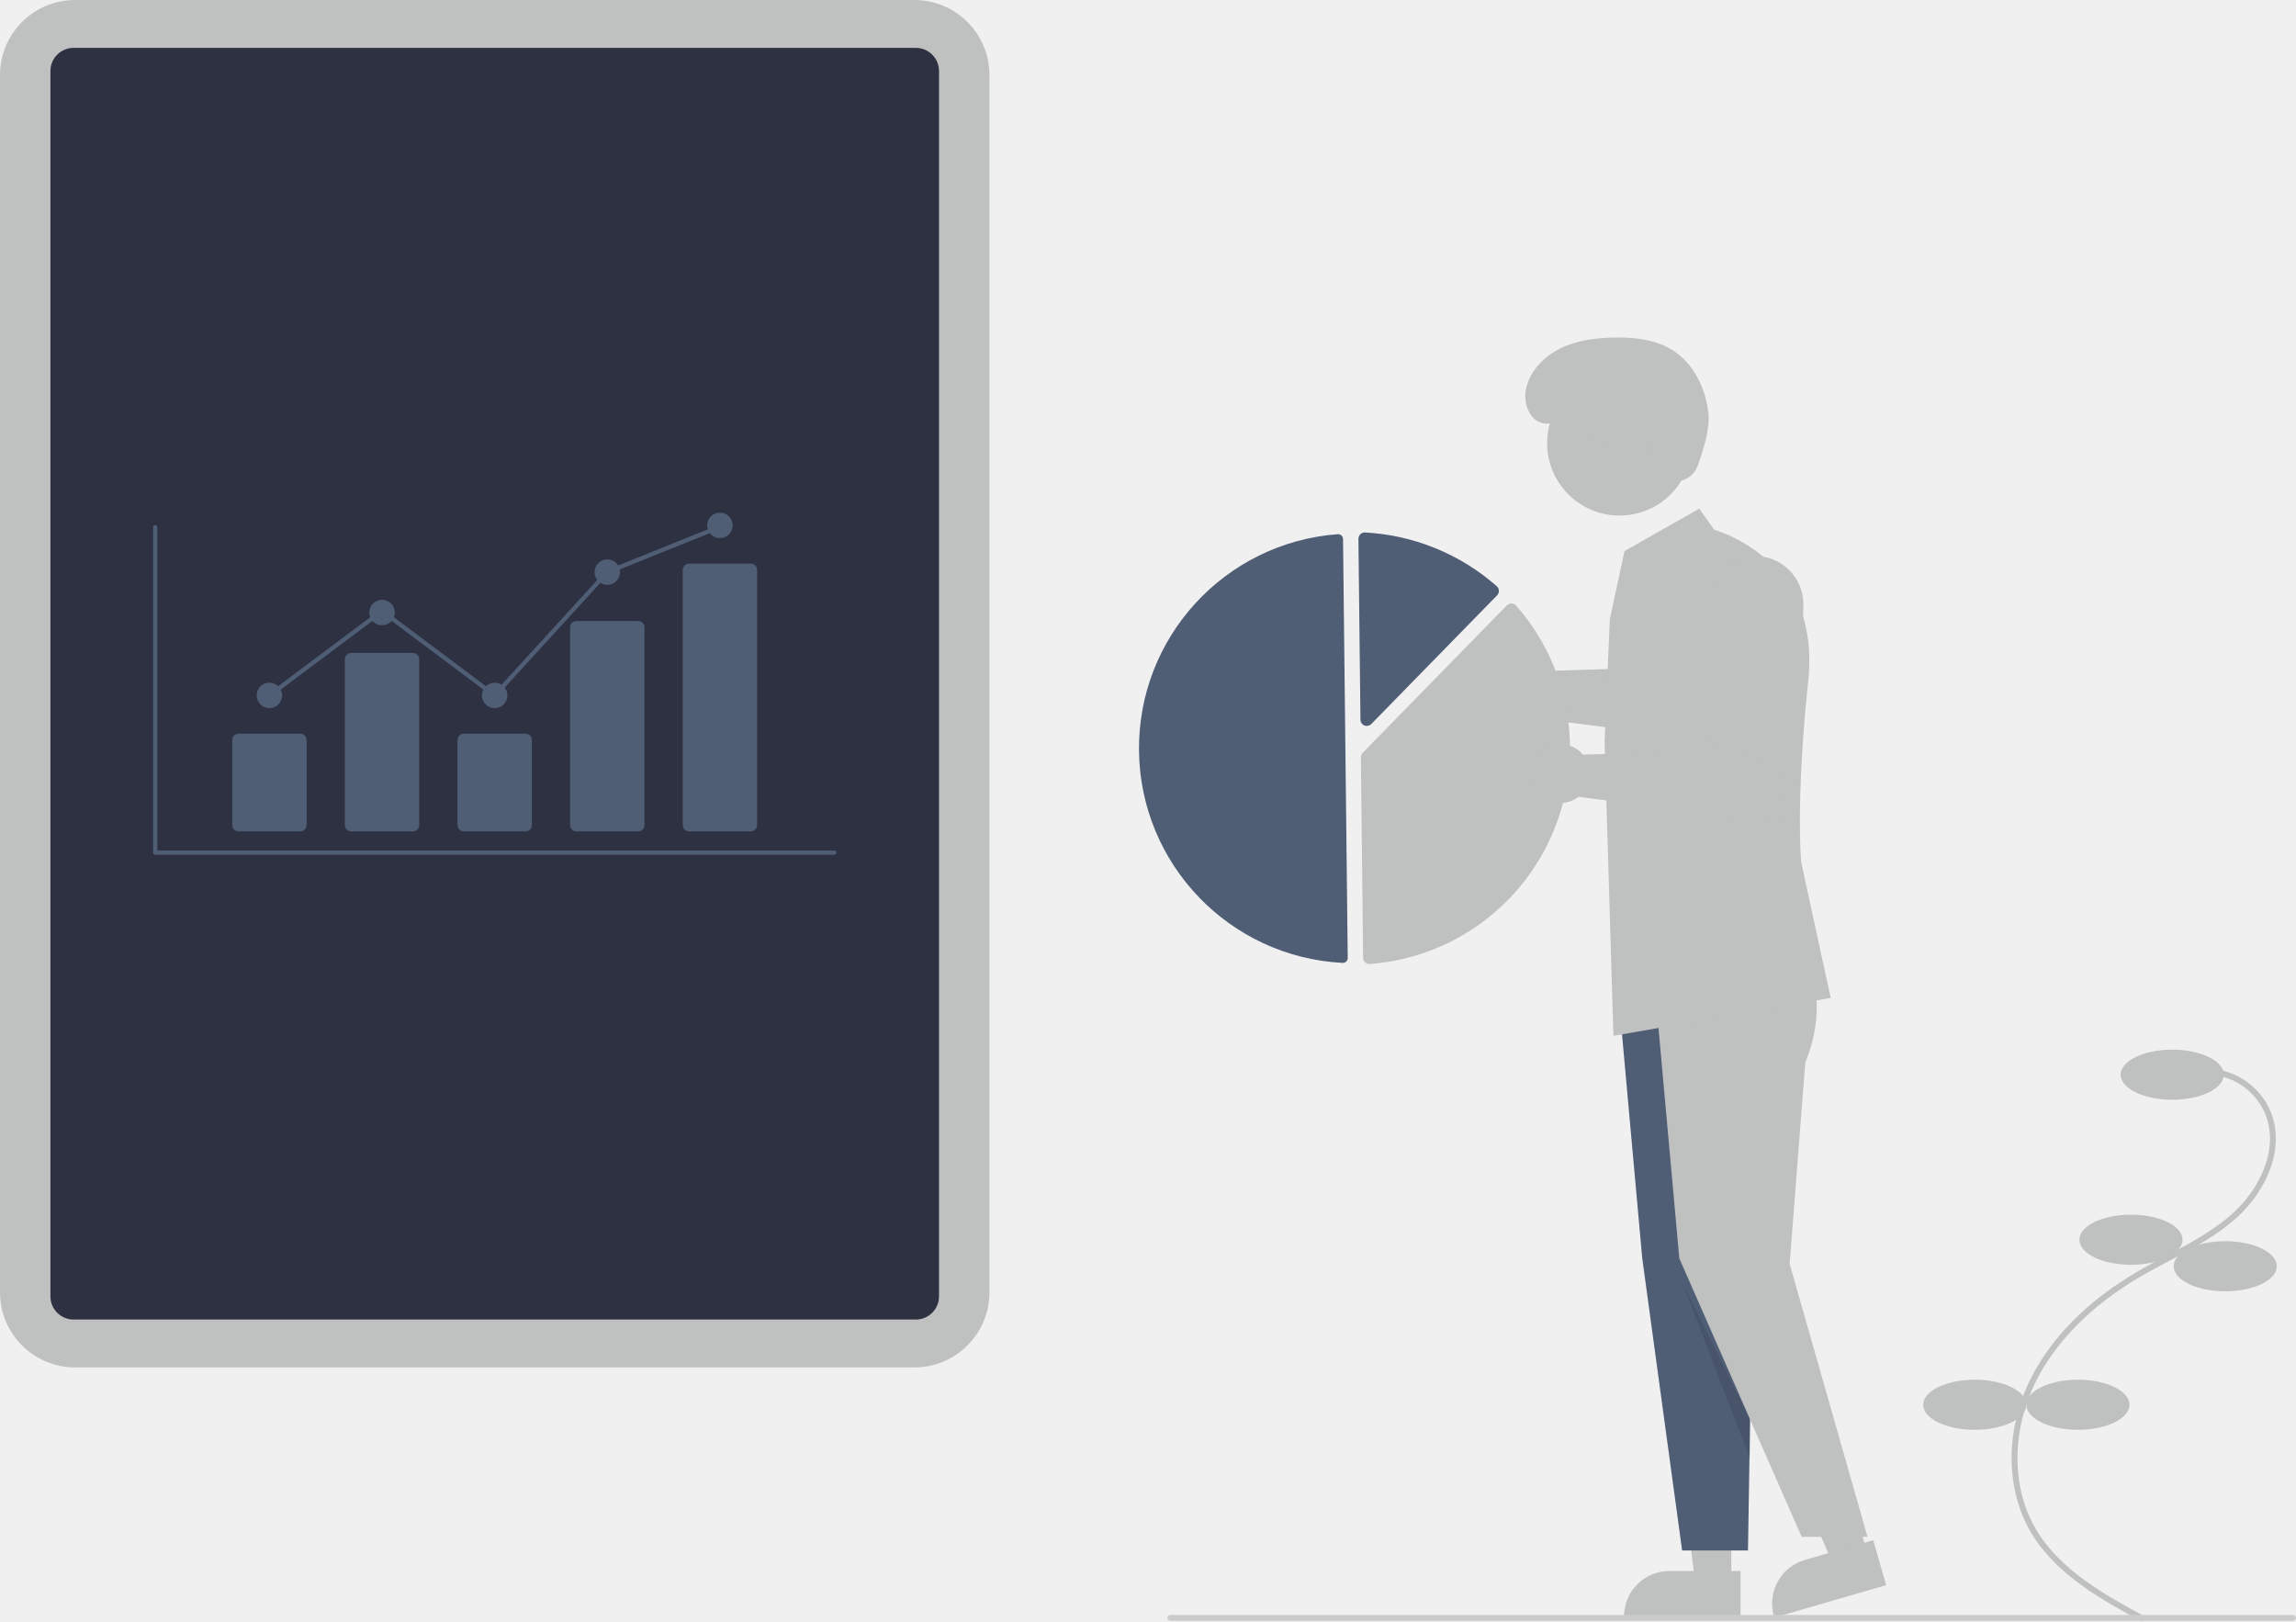
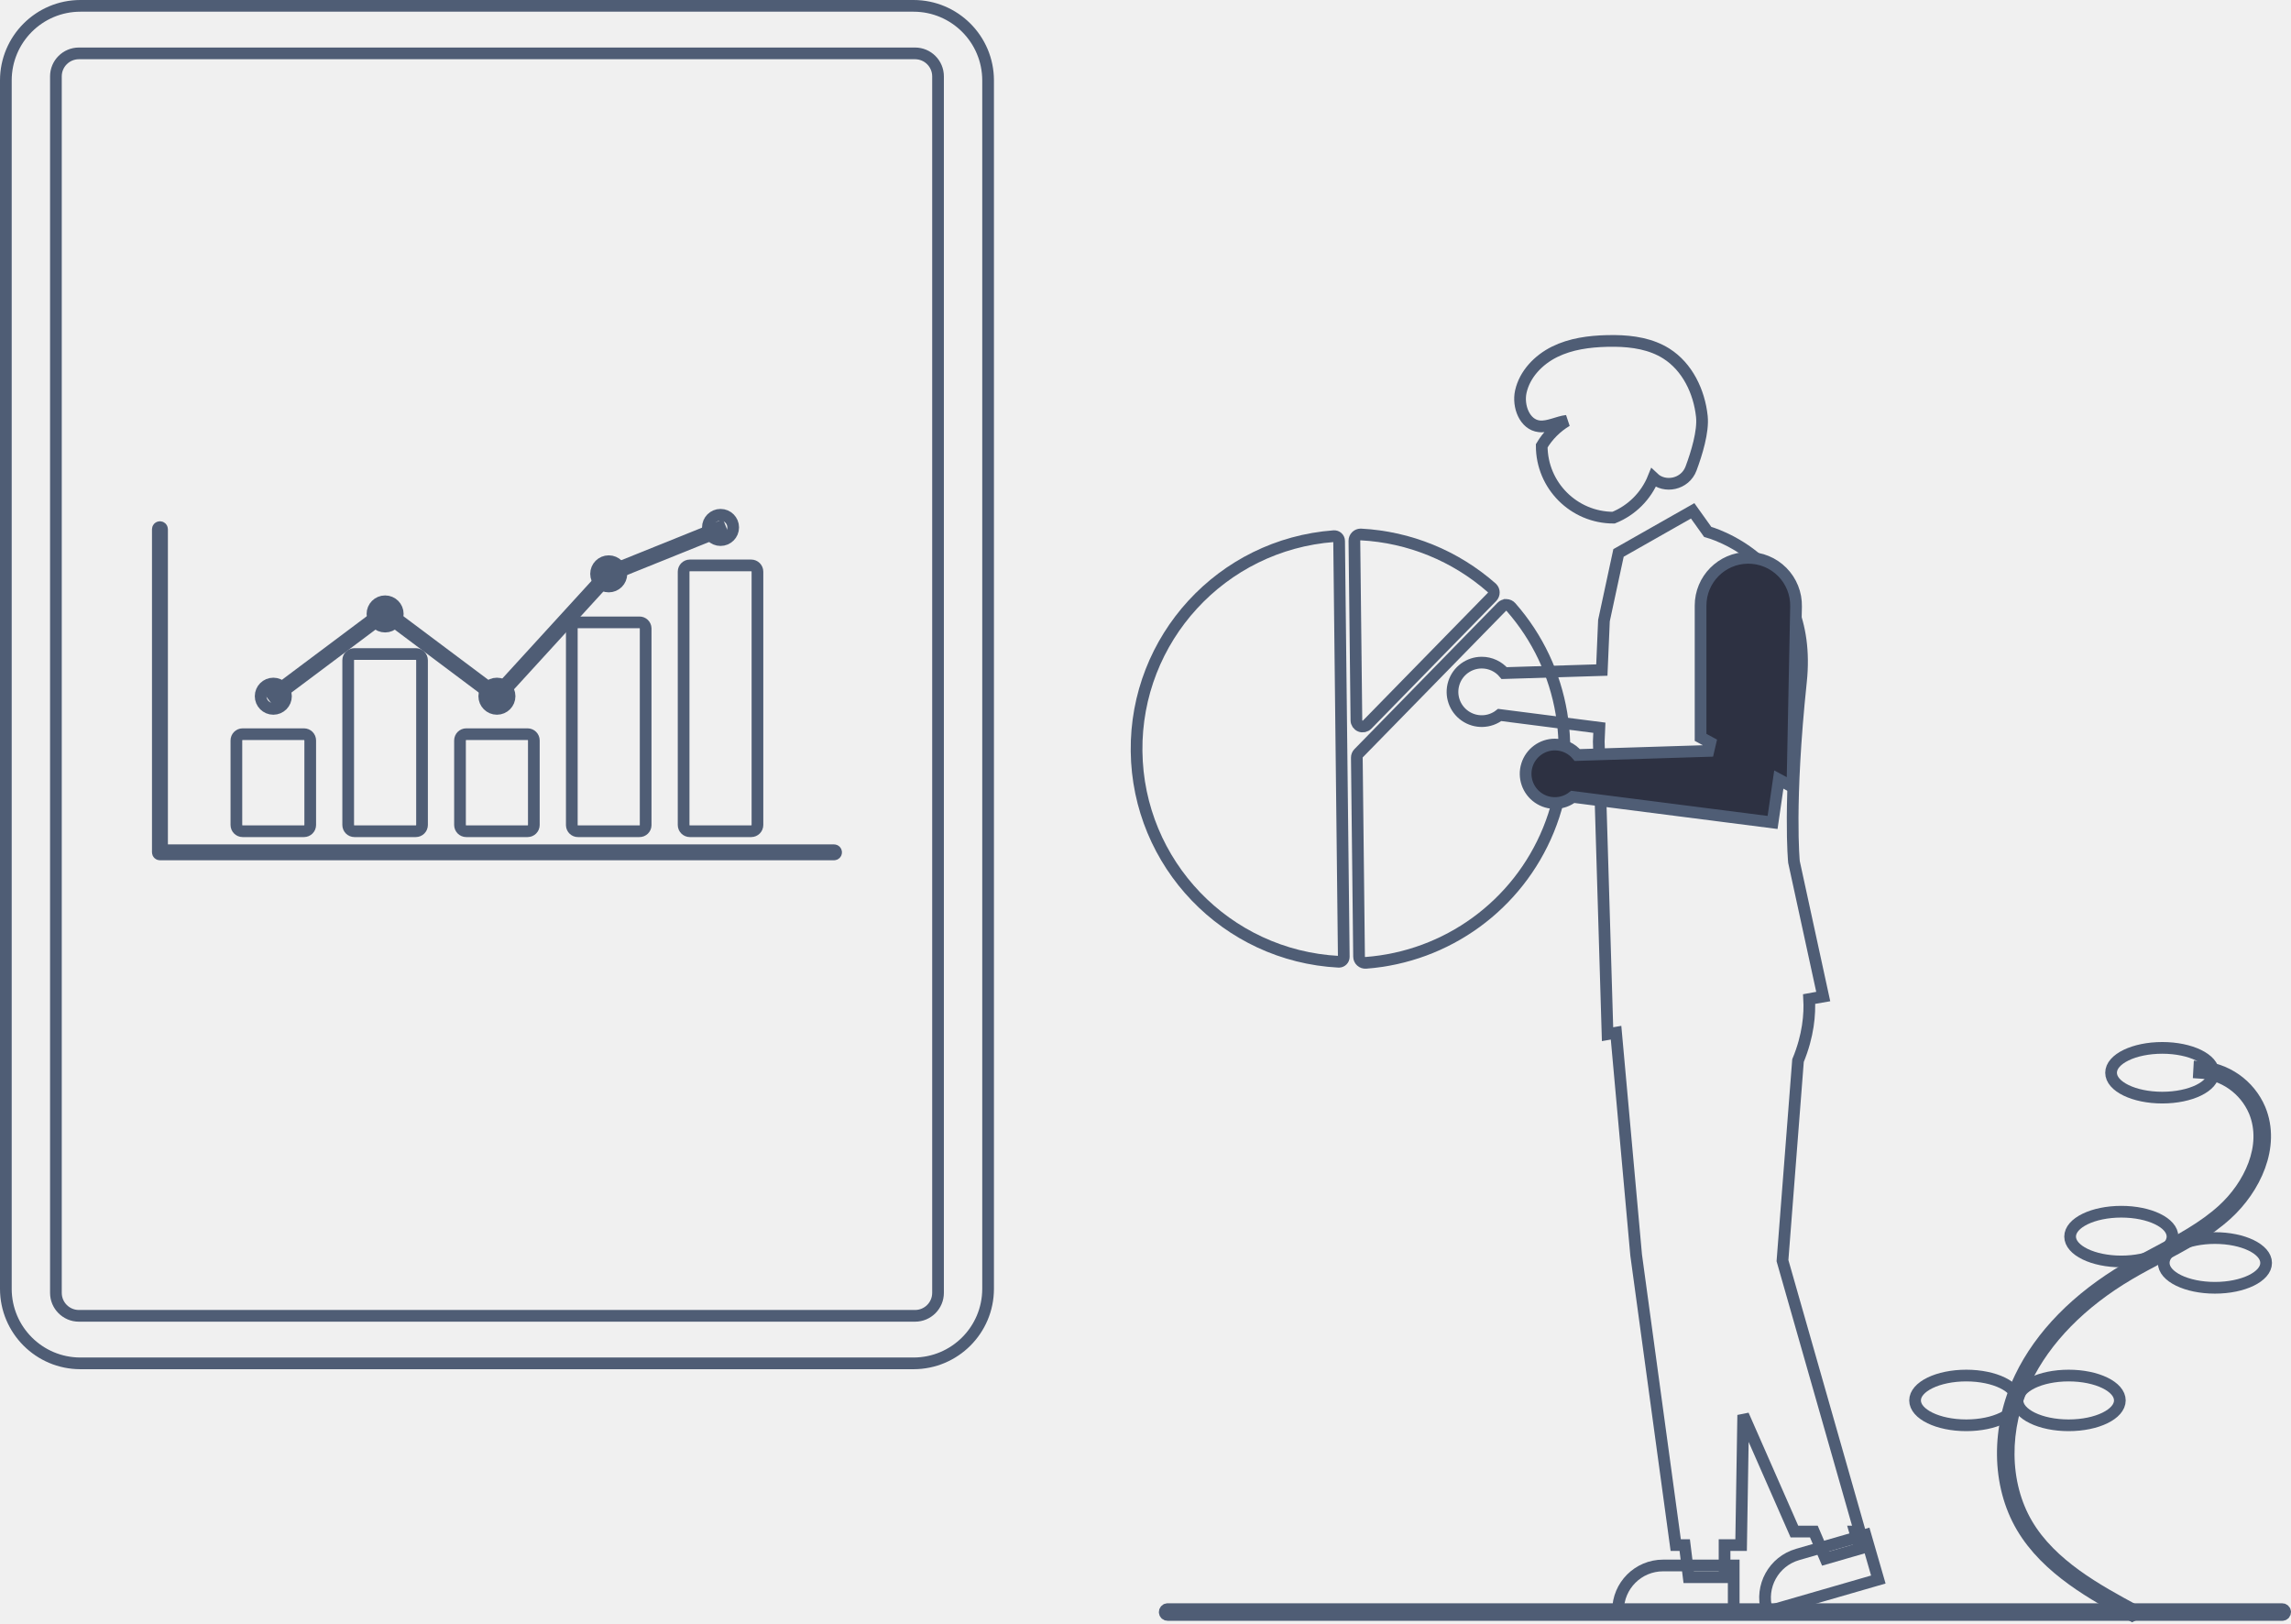
- <svg xmlns="http://www.w3.org/2000/svg" id="b7342f9c-8658-4ac8-9cce-2636d2f50163" data-name="Layer 1" width="779.135" height="550.241" viewBox="0 0 779.135 550.241" version="1.1">
+ <svg xmlns="http://www.w3.org/2000/svg" id="b7342f9c-8658-4ac8-9cce-2636d2f50163" data-name="Layer 1" width="783.135" height="554.951" viewBox="0 0 783.135 554.951" version="1.1">
  <defs id="defs1717" />
-   <path d="m 726.851,550.241 0.951,-1.759 c -12.753,-6.897 -28.626,-15.481 -36.916,-29.567 -8.172,-13.886 -8.356,-32.743 -0.479,-49.211 6.704,-14.016 19.018,-26.572 35.611,-36.313 3.273,-1.921 6.709,-3.742 10.031,-5.503 8.031,-4.256 16.336,-8.658 23.184,-14.903 9.432,-8.601 16.568,-23.035 11.249,-35.891 a -23.856,23.856 0 0 0 -20.677,-14.467 l -0.113,1.997 a -21.861,21.861 0 0 1 18.948,13.248 c 4.943,11.947 -1.839,25.505 -10.754,33.636 -6.661,6.074 -14.852,10.415 -22.773,14.613 -3.342,1.771 -6.797,3.603 -10.108,5.546 -16.938,9.943 -29.526,22.798 -36.403,37.174 -8.16,17.061 -7.946,36.637 0.559,51.089 8.573,14.566 24.717,23.297 37.688,30.312 z" fill="#f1f1f1" id="path1638" style="fill:#bfc0c0;fill-opacity:1" />
-   <ellipse cx="-737.131" cy="364.667" rx="17.5" ry="8.5" fill="#f1f1f1" id="ellipse1640" style="fill:#bfc0c0;fill-opacity:1" transform="scale(-1,1)" />
-   <ellipse cx="-723.131" cy="420.667" rx="17.5" ry="8.5" fill="#f1f1f1" id="ellipse1642" style="fill:#bfc0c0;fill-opacity:1" transform="scale(-1,1)" />
-   <ellipse cx="-755.131" cy="429.667" rx="17.5" ry="8.5" fill="#f1f1f1" id="ellipse1644" style="fill:#bfc0c0;fill-opacity:1" transform="scale(-1,1)" />
-   <ellipse cx="-705.131" cy="476.667" rx="17.5" ry="8.5" fill="#f1f1f1" id="ellipse1646" style="fill:#bfc0c0;fill-opacity:1" transform="scale(-1,1)" />
-   <ellipse cx="-670.131" cy="476.667" rx="17.5" ry="8.5" fill="#f1f1f1" id="ellipse1648" style="fill:#bfc0c0;fill-opacity:1" transform="scale(-1,1)" />
-   <path d="m 25.464,464 h 284.833 a -25.493,25.493 0 0 0 25.464,-25.464 V 25.464 A -25.493,25.493 0 0 0 310.297,0 H 25.464 A -25.493,25.493 0 0 0 0,25.464 v 413.072 A -25.493,25.493 0 0 0 25.464,464 Z" fill="#e6e6e6" id="path1650" style="fill:#bfc0c0;fill-opacity:1" />
-   <path d="m 24.962,447.753 h 285.836 a -7.858,7.858 0 0 0 7.85,-7.85 v -415.808 a -7.858,7.858 0 0 0 -7.85,-7.85 h -285.836 a -7.858,7.858 0 0 0 -7.85,7.85 v 415.808 a -7.858,7.858 0 0 0 7.85,7.85 z" fill="#fff" id="path1652" style="fill:#2d3142;fill-opacity:1" />
-   <path d="M 283.094,290.05 H 52.672 a -0.721,0.721 0 0 1 -0.721,-0.721 v -110.441 a -0.721,0.721 0 0 1 1.442,0 v 109.72 H 283.094 a -0.721,0.721 0 0 1 0,1.442 z" fill="#3f3d56" id="path1656" style="fill:#4f5d75;fill-opacity:1" />
-   <path d="M 101.903,282.117 H 80.946 a -2.143,2.143 0 0 1 -2.141,-2.14 v -28.89 a -2.143,2.143 0 0 1 2.141,-2.14 h 20.958 a -2.143,2.143 0 0 1 2.141,2.14 v 28.89 a -2.143,2.143 0 0 1 -2.141,2.14 z" fill="#6c63ff" id="path1658" style="fill:#4f5d75;fill-opacity:1" />
-   <path d="m 140.122,282.117 h -20.958 a -2.143,2.143 0 0 1 -2.141,-2.14 v -56.293 a -2.143,2.143 0 0 1 2.141,-2.14 h 20.958 a -2.143,2.143 0 0 1 2.141,2.14 v 56.293 a -2.143,2.143 0 0 1 -2.141,2.14 z" fill="#6c63ff" id="path1660" style="fill:#4f5d75;fill-opacity:1" />
-   <path d="m 178.342,282.117 h -20.958 a -2.143,2.143 0 0 1 -2.141,-2.14 v -28.89 a -2.143,2.143 0 0 1 2.141,-2.14 h 20.958 a -2.143,2.143 0 0 1 2.141,2.14 v 28.89 a -2.143,2.143 0 0 1 -2.141,2.14 z" fill="#6c63ff" id="path1662" style="fill:#4f5d75;fill-opacity:1" />
-   <path d="m 216.561,282.117 h -20.958 a -2.096,2.096 0 0 1 -2.141,-2.043 v -67.303 a -2.096,2.096 0 0 1 2.141,-2.043 h 20.958 a -2.096,2.096 0 0 1 2.141,2.043 v 67.303 a -2.096,2.096 0 0 1 -2.141,2.043 z" fill="#6c63ff" id="path1664" style="fill:#4f5d75;fill-opacity:1" />
-   <path d="m 254.78,282.117 h -20.958 a -2.143,2.143 0 0 1 -2.141,-2.14 v -86.58 a -2.143,2.143 0 0 1 2.141,-2.14 h 20.958 a -2.143,2.143 0 0 1 2.141,2.14 v 86.58 a -2.143,2.143 0 0 1 -2.141,2.14 z" fill="#6c63ff" id="path1666" style="fill:#4f5d75;fill-opacity:1" />
-   <circle cx="91.425" cy="235.966" r="4.327" fill="#3f3d56" id="circle1668" style="fill:#4f5d75;fill-opacity:1" />
-   <circle cx="129.644" cy="207.843" r="4.327" fill="#3f3d56" id="circle1670" style="fill:#4f5d75;fill-opacity:1" />
-   <circle cx="167.863" cy="235.966" r="4.327" fill="#3f3d56" id="circle1672" style="fill:#4f5d75;fill-opacity:1" />
-   <circle cx="206.082" cy="194.141" r="4.327" fill="#3f3d56" id="circle1674" style="fill:#4f5d75;fill-opacity:1" />
-   <circle cx="244.301" cy="178.277" r="4.327" fill="#3f3d56" id="circle1676" style="fill:#4f5d75;fill-opacity:1" />
-   <polygon points="534.363,235.389 573.015,206.438 611.143,234.997 649.031,193.534 649.184,193.472 687.403,178.073 687.942,179.411 649.875,194.749 611.325,236.935 573.015,208.241 535.228,236.543 " fill="#3f3d56" id="polygon1678" style="fill:#4f5d75;fill-opacity:1" transform="translate(-443.3713)" />
-   <path d="m 504.507,224.485 a -9.975,9.975 0 0 1 7.666,3.584 l 44.81,-1.401 1.754,-7.554 23.189,11.316 -3,20.689 -68.29,-8.744 a -9.996,9.996 0 1 1 -6.129,-17.89 z" fill="#9f616a" id="path1680" style="fill:#bfc0c0;fill-opacity:1" />
-   <polygon points="203.887,537.085 209.72,489.797 191.625,489.798 191.627,537.085 " fill="#9f616a" id="polygon1682" style="fill:#bfc0c0;fill-opacity:1" transform="matrix(-1,0,0,1,779.135,0)" />
-   <path d="m 590.635,533.083 -24.144,-10e-4 h -10e-4 a -15.387,15.387 0 0 0 -15.386,15.386 v 0.5 l 39.531,0.001 z" fill="#2f2e41" id="path1684" style="fill:#bfc0c0;fill-opacity:1" />
-   <polygon points="157.145,530.74 175.877,486.93 158.494,481.907 145.367,527.336 " fill="#9f616a" id="polygon1686" style="fill:#bfc0c0;fill-opacity:1" transform="matrix(-1,0,0,1,779.135,0)" />
-   <path d="m 635.661,522.623 -23.195,6.702 -9.4e-4,2.7e-4 a -15.387,15.387 0 0 0 -10.51,19.053 l 0.139,0.48 37.977,-10.974 z" fill="#2f2e41" id="path1688" style="fill:#bfc0c0;fill-opacity:1" />
-   <path d="m 602.563,331.748 c 0,0 4.361,12.166 -2.518,28.766 l -5.308,68.368 -1.571,97.232 h -22.35 l -13.526,-99.122 -8.123,-89.878 z" fill="#2f2e41" id="path1690" style="fill:#4f5d75;fill-opacity:1" />
-   <path d="m 615.134,331.748 c 0,0 4.361,12.166 -2.518,28.766 l -5.308,68.368 26.429,92.604 h -22.35 l -41.526,-94.493 -8.123,-89.878 z" fill="#2f2e41" id="path1692" style="fill:#bfc0c0;fill-opacity:1" />
-   <circle cx="-549.568" cy="150.377" r="24.561" fill="#9f616a" id="circle1694" style="fill:#bfc0c0;fill-opacity:1" transform="scale(-1,1)" />
-   <path d="m 546.283,210.121 4.977,-23.127 25.344,-14.39 5.139,7.195 c 0,0 36.264,9.53 31.879,51.172 -4.386,41.642 -2.386,61.642 -2.386,61.642 l 10,46 c 0,0 -3.078,0.529 -73.729,12.871 l -3,-100 z" fill="#cbcbcb" id="path1696" style="fill:#bfc0c0;fill-opacity:1" />
-   <polygon points="185.251,481.659 185.251,494.985 208.266,435.17 " opacity="0.1" id="polygon1698" transform="matrix(-1,0,0,1,779.135,0)" />
-   <path d="m 576.05,158.145 c -2.342,6.272 -11.203,7.141 -14.328,1.22 a -8.055,8.055 0 0 1 -0.591,-1.439 c -0.856,-2.844 -0.318,-5.976 -1.899,-8.695 a -4.59,4.59 0 0 0 -1.605,-1.658 c -5.256,-3.1 -10.43,6.737 -15.318,3.985 -2.997,-1.688 -2.356,-6.588 -5.023,-8.76 -3.52,-2.867 -8.604,1.403 -13.118,0.915 -5.022,-0.542 -7.398,-6.904 -6.306,-11.836 1.331,-6.014 6.037,-10.896 11.558,-13.627 5.521,-2.731 11.795,-3.556 17.953,-3.709 6.997,-0.174 14.318,0.569 20.234,4.308 7.194,4.548 11.248,13.014 12.145,21.478 0.546,5.149 -1.788,12.695 -3.701,17.816 z" fill="#2f2e41" id="path1700" style="fill:#bfc0c0;fill-opacity:1" />
-   <path d="m 455.695,326.732 c -0.036,3.9e-4 -0.072,-3.8e-4 -0.109,-0.002 a -72.885,72.885 0 0 1 -1.631,-145.467 -1.663,1.663 0 0 1 1.258,0.436 -1.646,1.646 0 0 1 0.538,1.205 l 1.594,142.145 a -1.669,1.669 0 0 1 -1.65,1.683 z" fill="#3f3d56" id="path1702" style="fill:#4f5d75;fill-opacity:1" />
-   <path d="m 512.856,204.768 a -2.146,2.146 0 0 0 -1.506,0.643 l -48.935,50.044 a -2.123,2.123 0 0 0 -0.609,1.518 l 0.763,68.017 a -2.116,2.116 0 0 0 0.691,1.549 -2.148,2.148 0 0 0 1.615,0.561 -73.362,73.362 0 0 0 49.612,-121.606 -2.149,2.149 0 0 0 -1.551,-0.726 c -0.026,-6.1e-4 -0.053,-7e-4 -0.079,-3.8e-4 z" fill="#e6e6e6" id="path1704" style="fill:#bfc0c0;fill-opacity:1" />
-   <path d="m 463.096,180.682 a -2.155,2.155 0 0 0 -1.464,0.598 -2.117,2.117 0 0 0 -0.657,1.566 l 0.688,61.369 a -2.137,2.137 0 0 0 3.664,1.47 l 42.702,-43.67 a -2.141,2.141 0 0 0 -0.036,-3.028 q -0.039,-0.038 -0.079,-0.073 a -73.516,73.516 0 0 0 -44.685,-18.229 c -0.044,-0.002 -0.088,-0.003 -0.133,-0.003 z" fill="#6c63ff" id="path1706" style="fill:#4f5d75;fill-opacity:1" />
-   <path d="m 529.507,252.485 a -9.975,9.975 0 0 1 7.666,3.584 l 44.81,-1.401 1.754,-7.554 23.189,11.316 -3,20.689 -68.29,-8.744 a -9.996,9.996 0 1 1 -6.129,-17.89 z" fill="#9f616a" id="path1708" style="fill:#bfc0c0;fill-opacity:1" />
-   <path d="m 610.704,266.951 1.246,-61.633 a -16.321,16.321 0 1 0 -32.639,-0.33 v 45.043 z" fill="#cbcbcb" id="path1710" style="fill:#bfc0c0;fill-opacity:1" />
-   <path d="m 397.135,550 h 381 a -1,1 0 1 0 0,-2 h -381 a -1,1 0 0 0 0,2 z" fill="#cbcbcb" id="path1712" />
+   <path d="m 728.851,552.241 0.951,-1.759 c -12.753,-6.897 -28.626,-15.481 -36.916,-29.567 -8.172,-13.886 -8.356,-32.743 -0.479,-49.211 6.704,-14.016 19.018,-26.572 35.611,-36.313 3.273,-1.921 6.709,-3.742 10.031,-5.503 8.031,-4.256 16.336,-8.658 23.184,-14.903 9.432,-8.601 16.568,-23.035 11.249,-35.891 a 23.856,23.856 0 0 0 -20.677,-14.467 l -0.113,1.997 a 21.861,21.861 0 0 1 18.948,13.248 c 4.943,11.947 -1.839,25.505 -10.754,33.636 -6.661,6.074 -14.852,10.415 -22.773,14.613 -3.342,1.771 -6.797,3.603 -10.108,5.546 -16.938,9.943 -29.526,22.798 -36.403,37.174 -8.16,17.061 -7.946,36.637 0.559,51.089 8.573,14.566 24.717,23.297 37.688,30.312 z" fill="#f1f1f1" id="path1638" style="fill:none;fill-opacity:1;stroke:#4f5d75;stroke-width:4;stroke-miterlimit:4;stroke-dasharray:none;stroke-opacity:1" />
+   <ellipse cx="-739.131" cy="366.667" rx="17.5" ry="8.5" fill="#f1f1f1" id="ellipse1640" style="fill:none;fill-opacity:1;stroke:#4f5d75;stroke-width:4;stroke-miterlimit:4;stroke-dasharray:none;stroke-opacity:1" transform="scale(-1,1)" />
+   <ellipse cx="-725.131" cy="422.667" rx="17.5" ry="8.5" fill="#f1f1f1" id="ellipse1642" style="fill:none;fill-opacity:1;stroke:#4f5d75;stroke-width:4;stroke-miterlimit:4;stroke-dasharray:none;stroke-opacity:1" transform="scale(-1,1)" />
+   <ellipse cx="-757.131" cy="431.667" rx="17.5" ry="8.5" fill="#f1f1f1" id="ellipse1644" style="fill:none;fill-opacity:1;stroke:#4f5d75;stroke-width:4;stroke-miterlimit:4;stroke-dasharray:none;stroke-opacity:1" transform="scale(-1,1)" />
+   <ellipse cx="-707.131" cy="478.667" rx="17.5" ry="8.5" fill="#f1f1f1" id="ellipse1646" style="fill:none;fill-opacity:1;stroke:#4f5d75;stroke-width:4;stroke-miterlimit:4;stroke-dasharray:none;stroke-opacity:1" transform="scale(-1,1)" />
+   <ellipse cx="-672.131" cy="478.667" rx="17.5" ry="8.5" fill="#f1f1f1" id="ellipse1648" style="fill:none;fill-opacity:1;stroke:#4f5d75;stroke-width:4;stroke-miterlimit:4;stroke-dasharray:none;stroke-opacity:1" transform="scale(-1,1)" />
+   <path d="m 27.464,466 h 284.833 a 25.493,25.493 0 0 0 25.464,-25.464 V 27.464 A 25.493,25.493 0 0 0 312.297,2 H 27.464 A 25.493,25.493 0 0 0 2,27.464 v 413.072 A 25.493,25.493 0 0 0 27.464,466 Z" fill="#e6e6e6" id="path1650" style="fill:none;fill-opacity:1;stroke:#4f5d75;stroke-width:4;stroke-miterlimit:4;stroke-dasharray:none;stroke-opacity:1" />
+   <path d="m 26.962,449.753 h 285.836 a 7.858,7.858 0 0 0 7.85,-7.85 v -415.808 a 7.858,7.858 0 0 0 -7.85,-7.85 h -285.836 a 7.858,7.858 0 0 0 -7.85,7.85 v 415.808 a 7.858,7.858 0 0 0 7.85,7.85 z" fill="#fff" id="path1652" style="fill:none;fill-opacity:1;stroke:#4f5d75;stroke-width:4;stroke-miterlimit:4;stroke-dasharray:none;stroke-opacity:1" />
+   <path d="M 285.094,292.05 H 54.672 a 0.721,0.721 0 0 1 -0.721,-0.721 v -110.441 a 0.721,0.721 0 0 1 1.442,0 v 109.72 H 285.094 a 0.721,0.721 0 0 1 0,1.442 z" fill="#3f3d56" id="path1656" style="fill:none;fill-opacity:1;stroke:#4f5d75;stroke-width:4;stroke-miterlimit:4;stroke-dasharray:none;stroke-opacity:1" />
+   <path d="M 103.903,284.117 H 82.946 a 2.143,2.143 0 0 1 -2.141,-2.14 v -28.89 a 2.143,2.143 0 0 1 2.141,-2.14 h 20.958 a 2.143,2.143 0 0 1 2.141,2.14 v 28.89 a 2.143,2.143 0 0 1 -2.141,2.14 z" fill="#6c63ff" id="path1658" style="fill:none;fill-opacity:1;stroke:#4f5d75;stroke-width:4;stroke-miterlimit:4;stroke-dasharray:none;stroke-opacity:1" />
+   <path d="m 142.122,284.117 h -20.958 a 2.143,2.143 0 0 1 -2.141,-2.14 v -56.293 a 2.143,2.143 0 0 1 2.141,-2.14 h 20.958 a 2.143,2.143 0 0 1 2.141,2.14 v 56.293 a 2.143,2.143 0 0 1 -2.141,2.14 z" fill="#6c63ff" id="path1660" style="fill:none;fill-opacity:1;stroke:#4f5d75;stroke-width:4;stroke-miterlimit:4;stroke-dasharray:none;stroke-opacity:1" />
+   <path d="m 180.342,284.117 h -20.958 a 2.143,2.143 0 0 1 -2.141,-2.14 v -28.89 a 2.143,2.143 0 0 1 2.141,-2.14 h 20.958 a 2.143,2.143 0 0 1 2.141,2.14 v 28.89 a 2.143,2.143 0 0 1 -2.141,2.14 z" fill="#6c63ff" id="path1662" style="fill:none;fill-opacity:1;stroke:#4f5d75;stroke-width:4;stroke-miterlimit:4;stroke-dasharray:none;stroke-opacity:1" />
+   <path d="m 218.561,284.117 h -20.958 a 2.096,2.096 0 0 1 -2.141,-2.043 v -67.303 a 2.096,2.096 0 0 1 2.141,-2.043 h 20.958 a 2.096,2.096 0 0 1 2.141,2.043 v 67.303 a 2.096,2.096 0 0 1 -2.141,2.043 z" fill="#6c63ff" id="path1664" style="fill:none;fill-opacity:1;stroke:#4f5d75;stroke-width:4;stroke-miterlimit:4;stroke-dasharray:none;stroke-opacity:1" />
+   <path d="m 256.78,284.117 h -20.958 a 2.143,2.143 0 0 1 -2.141,-2.14 v -86.58 a 2.143,2.143 0 0 1 2.141,-2.14 h 20.958 a 2.143,2.143 0 0 1 2.141,2.14 v 86.58 a 2.143,2.143 0 0 1 -2.141,2.14 z" fill="#6c63ff" id="path1666" style="fill:none;fill-opacity:1;stroke:#4f5d75;stroke-width:4;stroke-miterlimit:4;stroke-dasharray:none;stroke-opacity:1" />
+   <circle cx="93.425" cy="237.966" r="4.327" fill="#3f3d56" id="circle1668" style="fill:none;fill-opacity:1;stroke:#4f5d75;stroke-width:4;stroke-miterlimit:4;stroke-dasharray:none;stroke-opacity:1" />
+   <circle cx="131.644" cy="209.843" r="4.327" fill="#3f3d56" id="circle1670" style="fill:none;fill-opacity:1;stroke:#4f5d75;stroke-width:4;stroke-miterlimit:4;stroke-dasharray:none;stroke-opacity:1" />
+   <circle cx="169.863" cy="237.966" r="4.327" fill="#3f3d56" id="circle1672" style="fill:none;fill-opacity:1;stroke:#4f5d75;stroke-width:4;stroke-miterlimit:4;stroke-dasharray:none;stroke-opacity:1" />
+   <circle cx="208.082" cy="196.141" r="4.327" fill="#3f3d56" id="circle1674" style="fill:none;fill-opacity:1;stroke:#4f5d75;stroke-width:4;stroke-miterlimit:4;stroke-dasharray:none;stroke-opacity:1" />
+   <circle cx="246.301" cy="180.277" r="4.327" fill="#3f3d56" id="circle1676" style="fill:none;fill-opacity:1;stroke:#4f5d75;stroke-width:4;stroke-miterlimit:4;stroke-dasharray:none;stroke-opacity:1" />
+   <polygon points="611.143,234.997 649.031,193.534 649.184,193.472 687.403,178.073 687.942,179.411 649.875,194.749 611.325,236.935 573.015,208.241 535.228,236.543 534.363,235.389 573.015,206.438 " fill="#3f3d56" id="polygon1678" style="fill:none;fill-opacity:1;stroke:#4f5d75;stroke-width:4;stroke-miterlimit:4;stroke-dasharray:none;stroke-opacity:1" transform="translate(-441.3713,2)" />
+   <path id="path1680" style="fill:none;fill-opacity:1;stroke:#4f5d75;stroke-width:4;stroke-miterlimit:4;stroke-dasharray:none;stroke-opacity:1" d="M 578.604 174.605 L 553.26 188.994 L 548.283 212.121 L 547.559 229.025 L 514.174 230.068 A 9.975 9.975 0 0 0 506.508 226.486 A 9.996 9.996 0 1 0 512.635 244.375 L 546.711 248.738 L 546.508 253.486 L 549.508 353.486 C 552.298 352.999 549.836 353.43 552.42 352.979 L 559.289 428.992 L 572.814 528.113 L 575.895 528.113 L 577.248 539.086 L 589.508 539.086 L 589.508 528.113 L 595.166 528.113 L 595.885 483.66 L 613.387 523.486 L 620.033 523.486 L 623.99 532.74 L 635.768 529.336 L 634.078 523.486 L 635.736 523.486 L 609.307 430.881 L 614.615 362.514 C 618.162 353.955 618.714 346.595 618.424 341.453 C 618.468 341.445 623.236 340.613 623.236 340.613 L 613.236 294.613 C 613.236 294.613 611.237 274.613 615.623 232.971 C 620.009 191.328 583.744 181.799 583.744 181.799 L 578.604 174.605 z " />
+   <path d="m 592.635,535.083 -24.144,-10e-4 h -10e-4 a 15.387,15.387 0 0 0 -15.386,15.386 v 0.5 l 39.531,10e-4 z" fill="#2f2e41" id="path1684" style="fill:none;fill-opacity:1;stroke:#4f5d75;stroke-width:4;stroke-miterlimit:4;stroke-dasharray:none;stroke-opacity:1" />
+   <path d="m 637.661,524.623 -23.195,6.702 -9.4e-4,2.7e-4 a 15.387,15.387 0 0 0 -10.51,19.053 l 0.139,0.48 37.977,-10.974 z" fill="#2f2e41" id="path1688" style="fill:none;fill-opacity:1;stroke:#4f5d75;stroke-width:4;stroke-miterlimit:4;stroke-dasharray:none;stroke-opacity:1" />
+   <path id="circle1694" style="fill:none;fill-opacity:1;stroke:#4f5d75;stroke-width:4;stroke-miterlimit:4;stroke-dasharray:none;stroke-opacity:1" d="M 552.008 116.525 C 551.126 116.514 550.246 116.521 549.371 116.543 C 543.213 116.696 536.941 117.521 531.42 120.252 C 525.899 122.983 521.193 127.865 519.861 133.879 C 518.77 138.81 521.146 145.172 526.168 145.715 C 529.252 146.048 532.601 144.162 535.537 143.848 A -24.561 24.561 0 0 0 527.008 152.377 A -24.561 24.561 0 0 0 551.568 176.938 A -24.561 24.561 0 0 0 565.191 163.314 C 569.025 166.968 576.009 165.608 578.049 160.145 C 579.961 155.023 582.296 147.479 581.75 142.33 C 580.853 133.866 576.8 125.399 569.605 120.852 C 564.429 117.579 558.177 116.602 552.008 116.525 z " />
+   <path d="m 457.695,328.732 c -0.036,3.9e-4 -0.072,-3.8e-4 -0.109,-0.002 a 72.885,72.885 0 0 1 -1.631,-145.467 1.663,1.663 0 0 1 1.258,0.436 1.646,1.646 0 0 1 0.538,1.205 l 1.594,142.145 a 1.669,1.669 0 0 1 -1.65,1.683 z" fill="#3f3d56" id="path1702" style="fill:none;fill-opacity:1;stroke:#4f5d75;stroke-width:4;stroke-miterlimit:4;stroke-dasharray:none;stroke-opacity:1" />
+   <path d="m 514.856,206.768 a 2.146,2.146 0 0 0 -1.506,0.643 l -48.935,50.044 a 2.123,2.123 0 0 0 -0.609,1.518 l 0.763,68.017 a 2.116,2.116 0 0 0 0.691,1.549 2.148,2.148 0 0 0 1.615,0.561 73.362,73.362 0 0 0 49.612,-121.606 2.149,2.149 0 0 0 -1.551,-0.726 c -0.026,-6.1e-4 -0.053,-7e-4 -0.079,-3.8e-4 z" fill="#e6e6e6" id="path1704" style="fill:none;fill-opacity:1;stroke:#4f5d75;stroke-width:4;stroke-miterlimit:4;stroke-dasharray:none;stroke-opacity:1" />
+   <path d="m 465.096,182.682 a 2.155,2.155 0 0 0 -1.464,0.598 2.117,2.117 0 0 0 -0.657,1.566 l 0.688,61.369 a 2.137,2.137 0 0 0 3.664,1.47 l 42.702,-43.67 a 2.141,2.141 0 0 0 -0.036,-3.028 q -0.039,-0.038 -0.079,-0.073 a 73.516,73.516 0 0 0 -44.685,-18.229 c -0.044,-0.002 -0.088,-0.003 -0.133,-0.003 z" fill="#6c63ff" id="path1706" style="fill:none;fill-opacity:1;stroke:#4f5d75;stroke-width:4;stroke-miterlimit:4;stroke-dasharray:none;stroke-opacity:1" />
+   <path id="path1708" style="fill:#2d3142;fill-opacity:1;stroke:#4f5d75;stroke-width:4;stroke-miterlimit:4;stroke-dasharray:none;stroke-opacity:1" d="M 597.441 190.668 A 16.321 16.321 0 0 0 581.311 206.988 L 581.311 252.031 L 584.643 253.826 L 583.982 256.668 L 539.174 258.068 A 9.975 9.975 0 0 0 531.508 254.486 A 9.996 9.996 0 1 0 537.635 272.375 L 605.926 281.119 L 608.053 266.445 L 612.703 268.951 L 613.949 207.318 A 16.321 16.321 0 0 0 597.441 190.668 z " />
+   <path d="m 399.135,552 h 381 a 1,1 0 1 0 0,-2 h -381 a 1,1 0 0 0 0,2 z" fill="#cbcbcb" id="path1712" style="fill:none;stroke:#4f5d75;stroke-width:4;stroke-miterlimit:4;stroke-dasharray:none;stroke-opacity:1" />
</svg>
